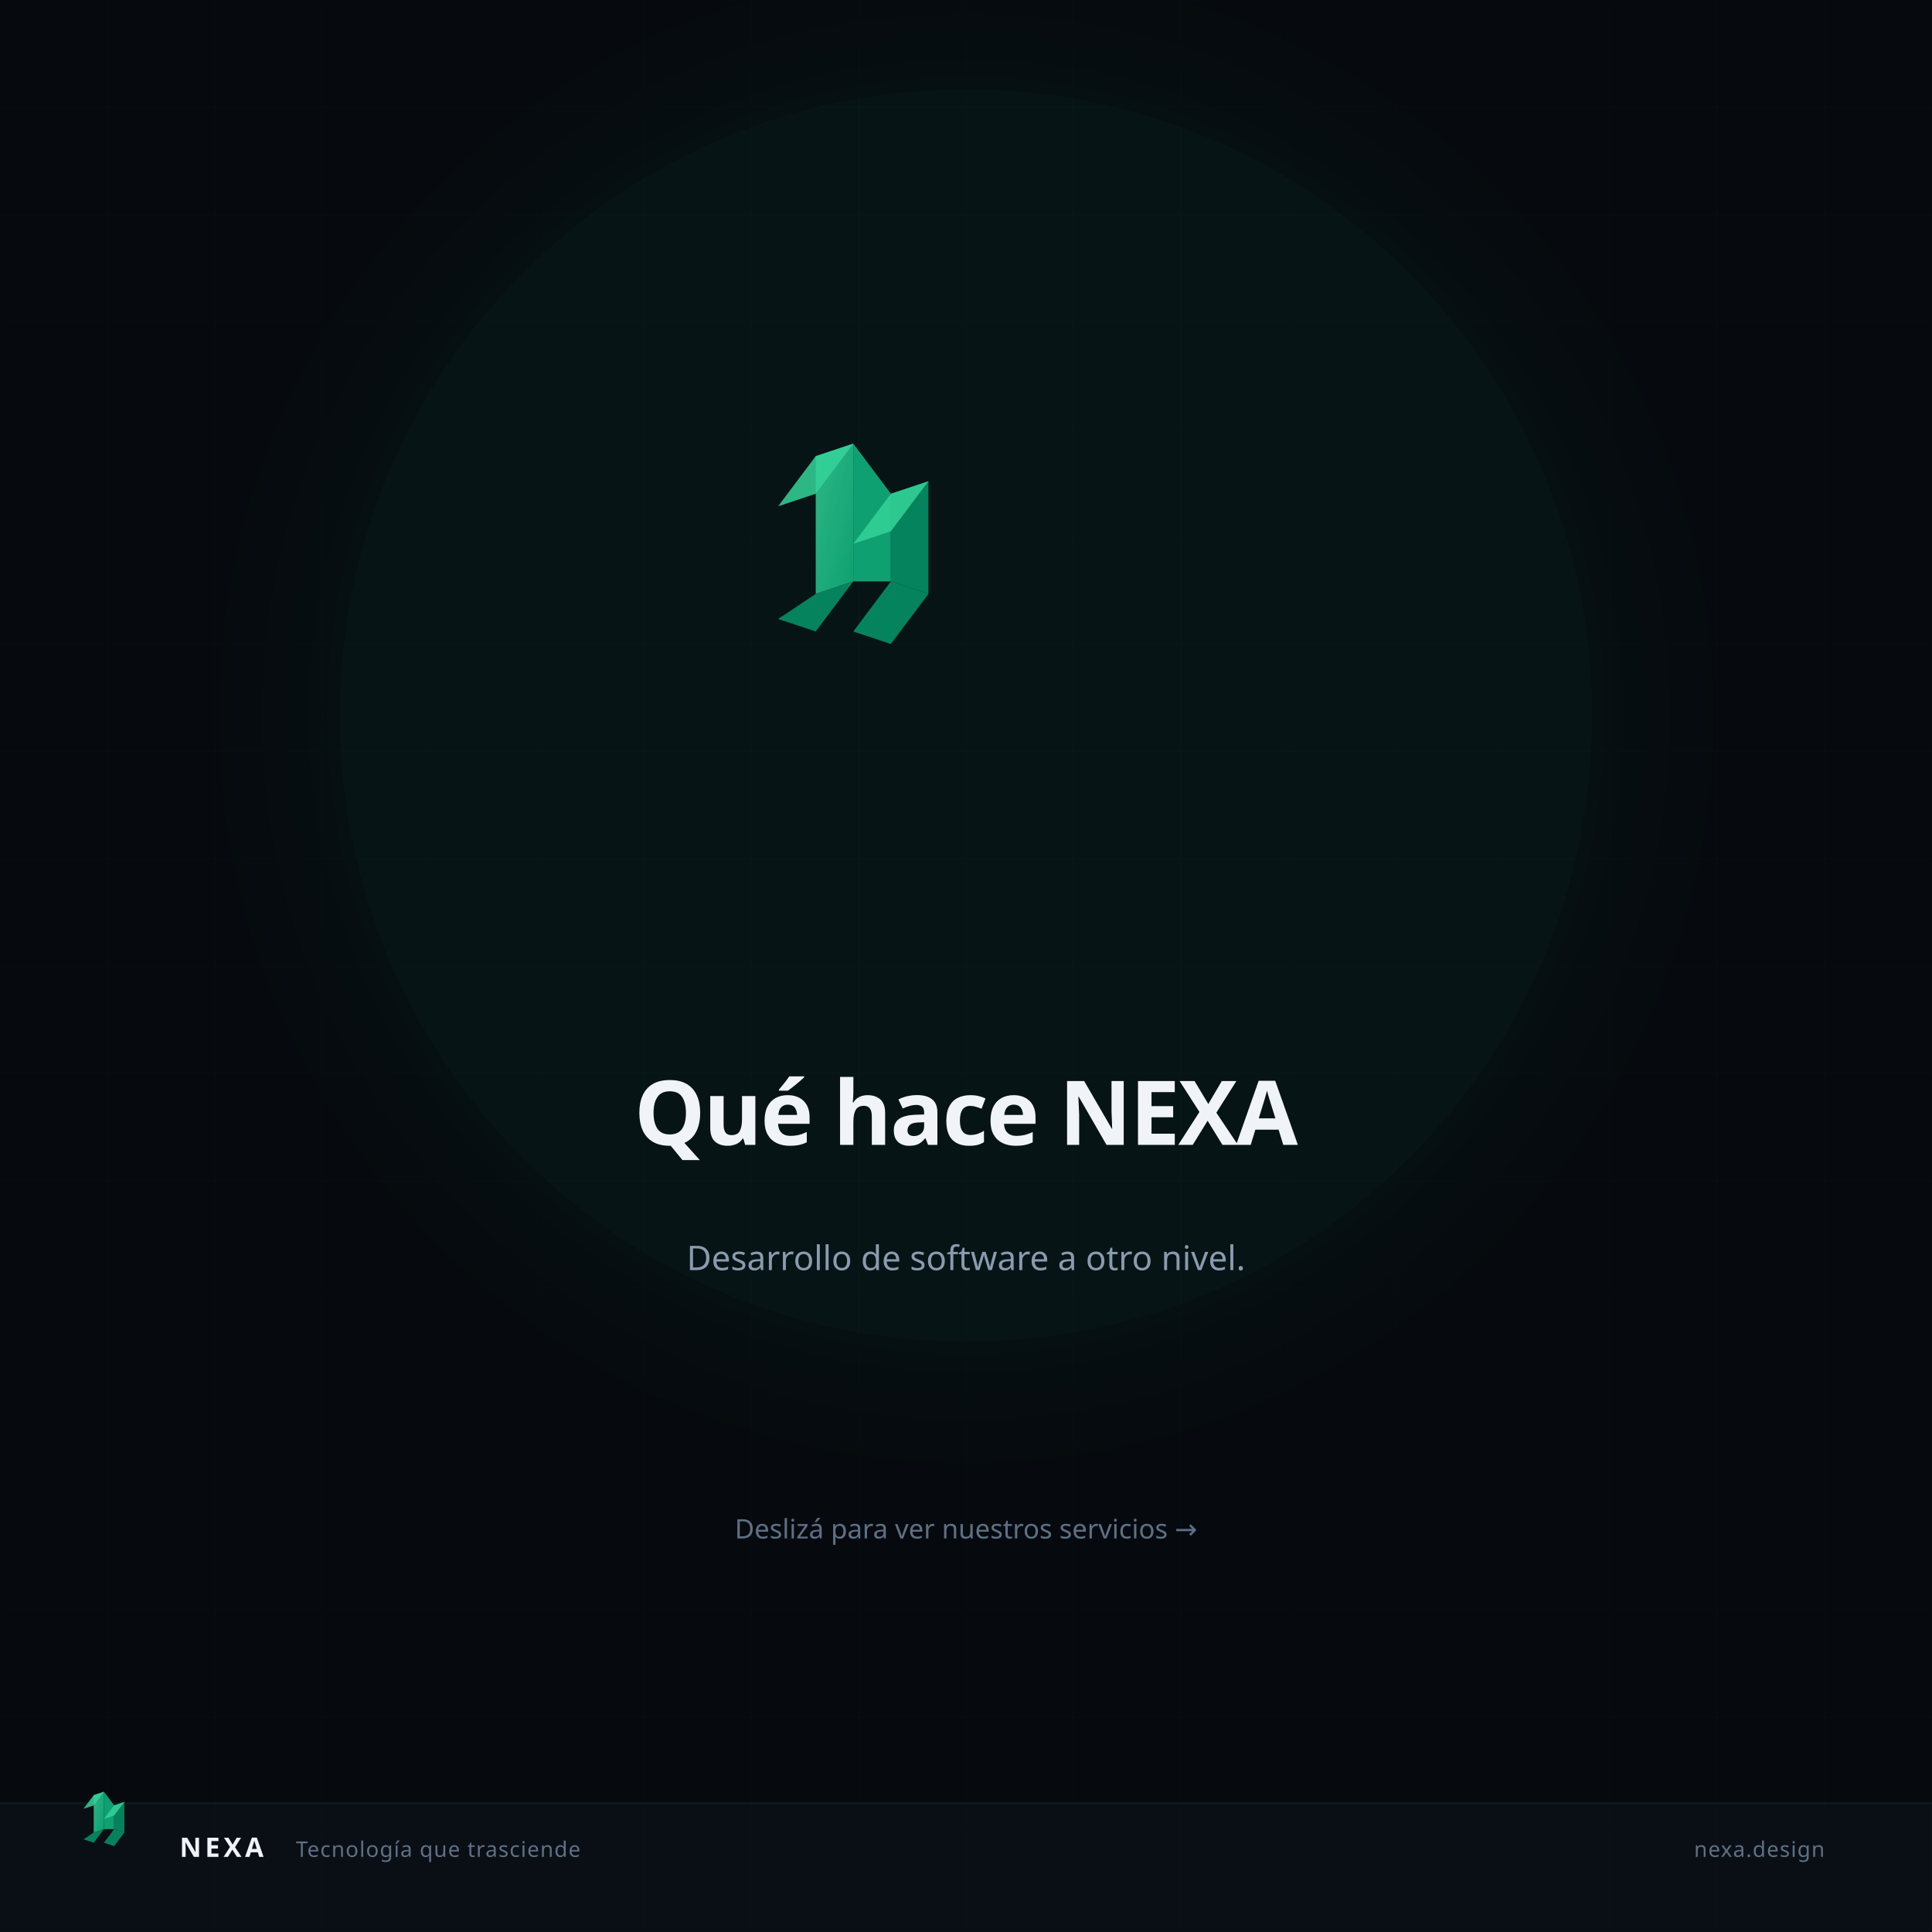
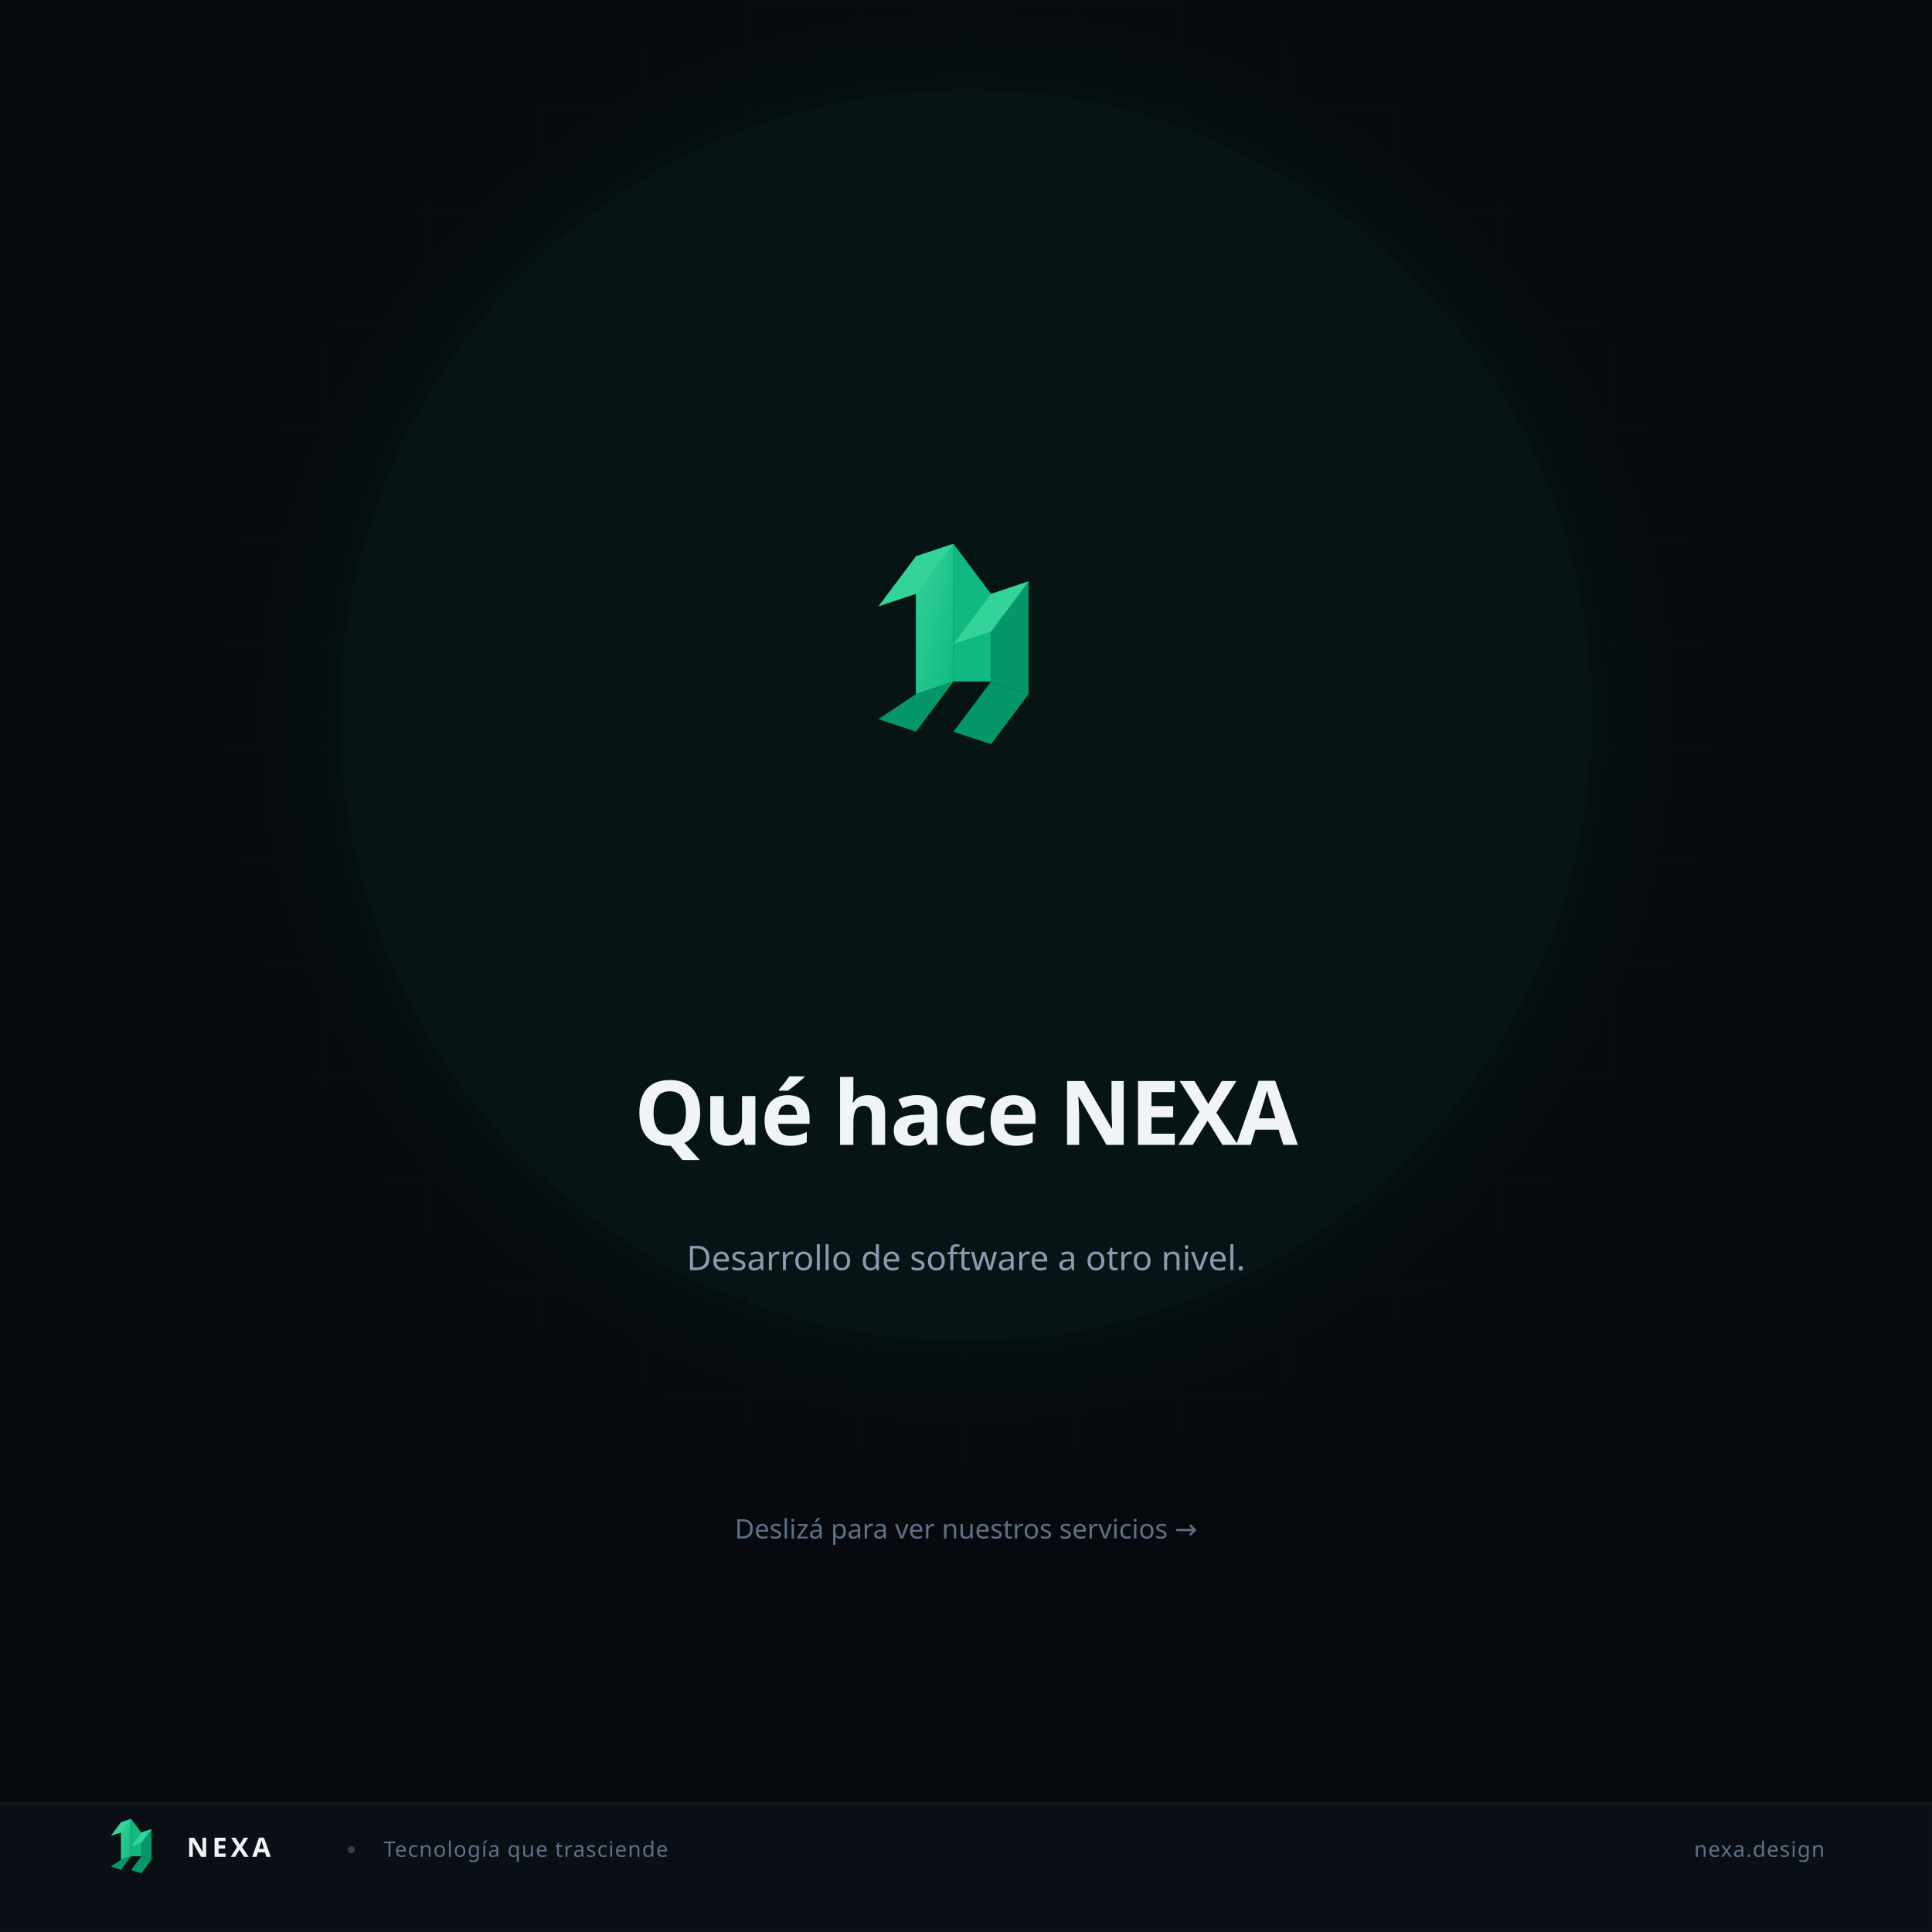
<svg xmlns="http://www.w3.org/2000/svg" width="1080" height="1080" viewBox="0 0 1080 1080">
  <rect width="1080" height="1080" fill="#060A0E" />
  <g opacity="0.015" stroke="#10B981" stroke-width="0.5" fill="none">
    <line x1="0" y1="0" x2="0" y2="1080" />
    <line x1="60" y1="0" x2="60" y2="1080" />
    <line x1="120" y1="0" x2="120" y2="1080" />
    <line x1="180" y1="0" x2="180" y2="1080" />
    <line x1="240" y1="0" x2="240" y2="1080" />
    <line x1="300" y1="0" x2="300" y2="1080" />
    <line x1="360" y1="0" x2="360" y2="1080" />
    <line x1="420" y1="0" x2="420" y2="1080" />
    <line x1="480" y1="0" x2="480" y2="1080" />
    <line x1="540" y1="0" x2="540" y2="1080" />
    <line x1="600" y1="0" x2="600" y2="1080" />
    <line x1="660" y1="0" x2="660" y2="1080" />
    <line x1="720" y1="0" x2="720" y2="1080" />
    <line x1="780" y1="0" x2="780" y2="1080" />
    <line x1="840" y1="0" x2="840" y2="1080" />
    <line x1="900" y1="0" x2="900" y2="1080" />
    <line x1="960" y1="0" x2="960" y2="1080" />
    <line x1="1020" y1="0" x2="1020" y2="1080" />
    <line x1="1080" y1="0" x2="1080" y2="1080" />
    <line x1="0" y1="0" x2="1080" y2="0" />
    <line x1="0" y1="60" x2="1080" y2="60" />
    <line x1="0" y1="120" x2="1080" y2="120" />
    <line x1="0" y1="180" x2="1080" y2="180" />
    <line x1="0" y1="240" x2="1080" y2="240" />
    <line x1="0" y1="300" x2="1080" y2="300" />
    <line x1="0" y1="360" x2="1080" y2="360" />
    <line x1="0" y1="420" x2="1080" y2="420" />
    <line x1="0" y1="480" x2="1080" y2="480" />
    <line x1="0" y1="540" x2="1080" y2="540" />
    <line x1="0" y1="600" x2="1080" y2="600" />
    <line x1="0" y1="660" x2="1080" y2="660" />
    <line x1="0" y1="720" x2="1080" y2="720" />
    <line x1="0" y1="780" x2="1080" y2="780" />
    <line x1="0" y1="840" x2="1080" y2="840" />
    <line x1="0" y1="900" x2="1080" y2="900" />
    <line x1="0" y1="960" x2="1080" y2="960" />
    <line x1="0" y1="1020" x2="1080" y2="1020" />
    <line x1="0" y1="1080" x2="1080" y2="1080" />
  </g>
  <defs>
    <filter id="g">
      <feGaussianBlur stdDeviation="43.75" result="b" />
      <feMerge>
        <feMergeNode in="b" />
        <feMergeNode in="SourceGraphic" />
      </feMerge>
    </filter>
  </defs>
  <circle cx="540" cy="400" r="350" fill="#10B981" opacity="0.06" filter="url(#g)" />
-   <g transform="translate(484, 297) scale(1.4)">
+   <g transform="translate(540, 353) scale(1.4)">
    <defs>
-       <linearGradient id="logoGrad" x1="0%" y1="0%" x2="100%" y2="100%">
+       <linearGradient id="grad1" x1="0%" y1="0%" x2="100%" y2="100%">
        <stop offset="0%" stop-color="#34D399" />
        <stop offset="100%" stop-color="#10B981" />
      </linearGradient>
    </defs>
-     <polygon points="-20,-30 -5,-35 -5,20 -20,25" fill="url(#logoGrad)" opacity="0.85" />
-     <polygon points="-20,-30 -5,-35 -20,-15 -35,-10" fill="#34D399" opacity="0.85" />
-     <polygon points="-20,25 -5,20 -20,40 -35,35" fill="#059669" opacity="0.85" />
-     <polygon points="-5,-35 10,-15 10,20 -5,20" fill="#10B981" opacity="0.85" />
-     <polygon points="10,-15 25,-20 25,25 10,20" fill="#059669" opacity="0.85" />
-     <polygon points="10,-15 25,-20 10,0 -5,5" fill="#34D399" opacity="0.85" />
-     <polygon points="10,20 25,25 10,45 -5,40" fill="#059669" opacity="0.85" />
+     <polygon points="-20,-30 -5,-35 -5,20 -20,25" fill="url(#grad1)" />
+     <polygon points="-20,-30 -5,-35 -20,-15 -35,-10" fill="#34D399" />
+     <polygon points="-20,25 -5,20 -20,40 -35,35" fill="#059669" />
+     <polygon points="-5,-35 10,-15 10,20 -5,20" fill="#10B981" />
+     <polygon points="10,-15 25,-20 25,25 10,20" fill="#059669" />
+     <polygon points="10,-15 25,-20 10,0 -5,5" fill="#34D399" />
+     <polygon points="10,20 25,25 10,45 -5,40" fill="#059669" />
  </g>
  <text x="540" y="640" font-family="Syne, sans-serif" font-weight="800" font-size="50" fill="#F0F4F8" text-anchor="middle" letter-spacing="-0.02em">Qué hace NEXA</text>
  <text x="540" y="710" font-family="DM Sans, sans-serif" font-weight="400" font-size="19" fill="#8A9BB0" text-anchor="middle">Desarrollo de software a otro nivel.</text>
  <text x="540" y="860" font-family="DM Sans, sans-serif" font-weight="400" font-size="15" fill="#5E7085" text-anchor="middle">Deslizá para ver nuestros servicios →</text>
  <g>
    <rect x="0" y="1008" width="1080" height="72" fill="#0B1117" opacity="0.85" />
    <line x1="0" y1="1008" x2="1080" y2="1008" stroke="#10B981" stroke-opacity="0.1" stroke-width="1" />
    <g transform="translate(60, 1032)">
-       <g transform="translate(0, -17.1) scale(0.38)">
+       <g transform="translate(15.2, -1.9) scale(0.38)">
        <defs>
-           <linearGradient id="logoGrad" x1="0%" y1="0%" x2="100%" y2="100%">
+           <linearGradient id="grad1" x1="0%" y1="0%" x2="100%" y2="100%">
            <stop offset="0%" stop-color="#34D399" />
            <stop offset="100%" stop-color="#10B981" />
          </linearGradient>
        </defs>
-         <polygon points="-20,-30 -5,-35 -5,20 -20,25" fill="url(#logoGrad)" opacity="0.85" />
-         <polygon points="-20,-30 -5,-35 -20,-15 -35,-10" fill="#34D399" opacity="0.85" />
-         <polygon points="-20,25 -5,20 -20,40 -35,35" fill="#059669" opacity="0.85" />
-         <polygon points="-5,-35 10,-15 10,20 -5,20" fill="#10B981" opacity="0.85" />
-         <polygon points="10,-15 25,-20 25,25 10,20" fill="#059669" opacity="0.85" />
-         <polygon points="10,-15 25,-20 10,0 -5,5" fill="#34D399" opacity="0.85" />
-         <polygon points="10,20 25,25 10,45 -5,40" fill="#059669" opacity="0.85" />
+         <polygon points="-20,-30 -5,-35 -5,20 -20,25" fill="url(#grad1)" />
+         <polygon points="-20,-30 -5,-35 -20,-15 -35,-10" fill="#34D399" />
+         <polygon points="-20,25 -5,20 -20,40 -35,35" fill="#059669" />
+         <polygon points="-5,-35 10,-15 10,20 -5,20" fill="#10B981" />
+         <polygon points="10,-15 25,-20 25,25 10,20" fill="#059669" />
+         <polygon points="10,-15 25,-20 10,0 -5,5" fill="#34D399" />
+         <polygon points="10,20 25,25 10,45 -5,40" fill="#059669" />
      </g>
-       <text x="40.4" y="6" font-family="Syne, sans-serif" font-weight="800" font-size="15" fill="#F0F4F8" letter-spacing="2">NEXA</text>
-       <text x="105.4" y="6" font-family="DM Sans, sans-serif" font-weight="400" font-size="12" fill="#5E7085" letter-spacing="0.5">Tecnología que trasciende</text>
+       <text x="44.4" y="6" font-family="Syne, sans-serif" font-weight="800" font-size="15" fill="#F0F4F8" letter-spacing="2">NEXA</text>
+       <circle cx="136.4" cy="2" r="2" fill="#5E7085" opacity="0.5" />
+       <text x="154.4" y="6" font-family="DM Sans, sans-serif" font-weight="400" font-size="12" fill="#5E7085" letter-spacing="0.5">Tecnología que trasciende</text>
    </g>
    <text x="1020" y="1038" font-family="DM Sans, sans-serif" font-size="12" fill="#5E7085" text-anchor="end" letter-spacing="0.5">nexa.design</text>
  </g>
</svg>
